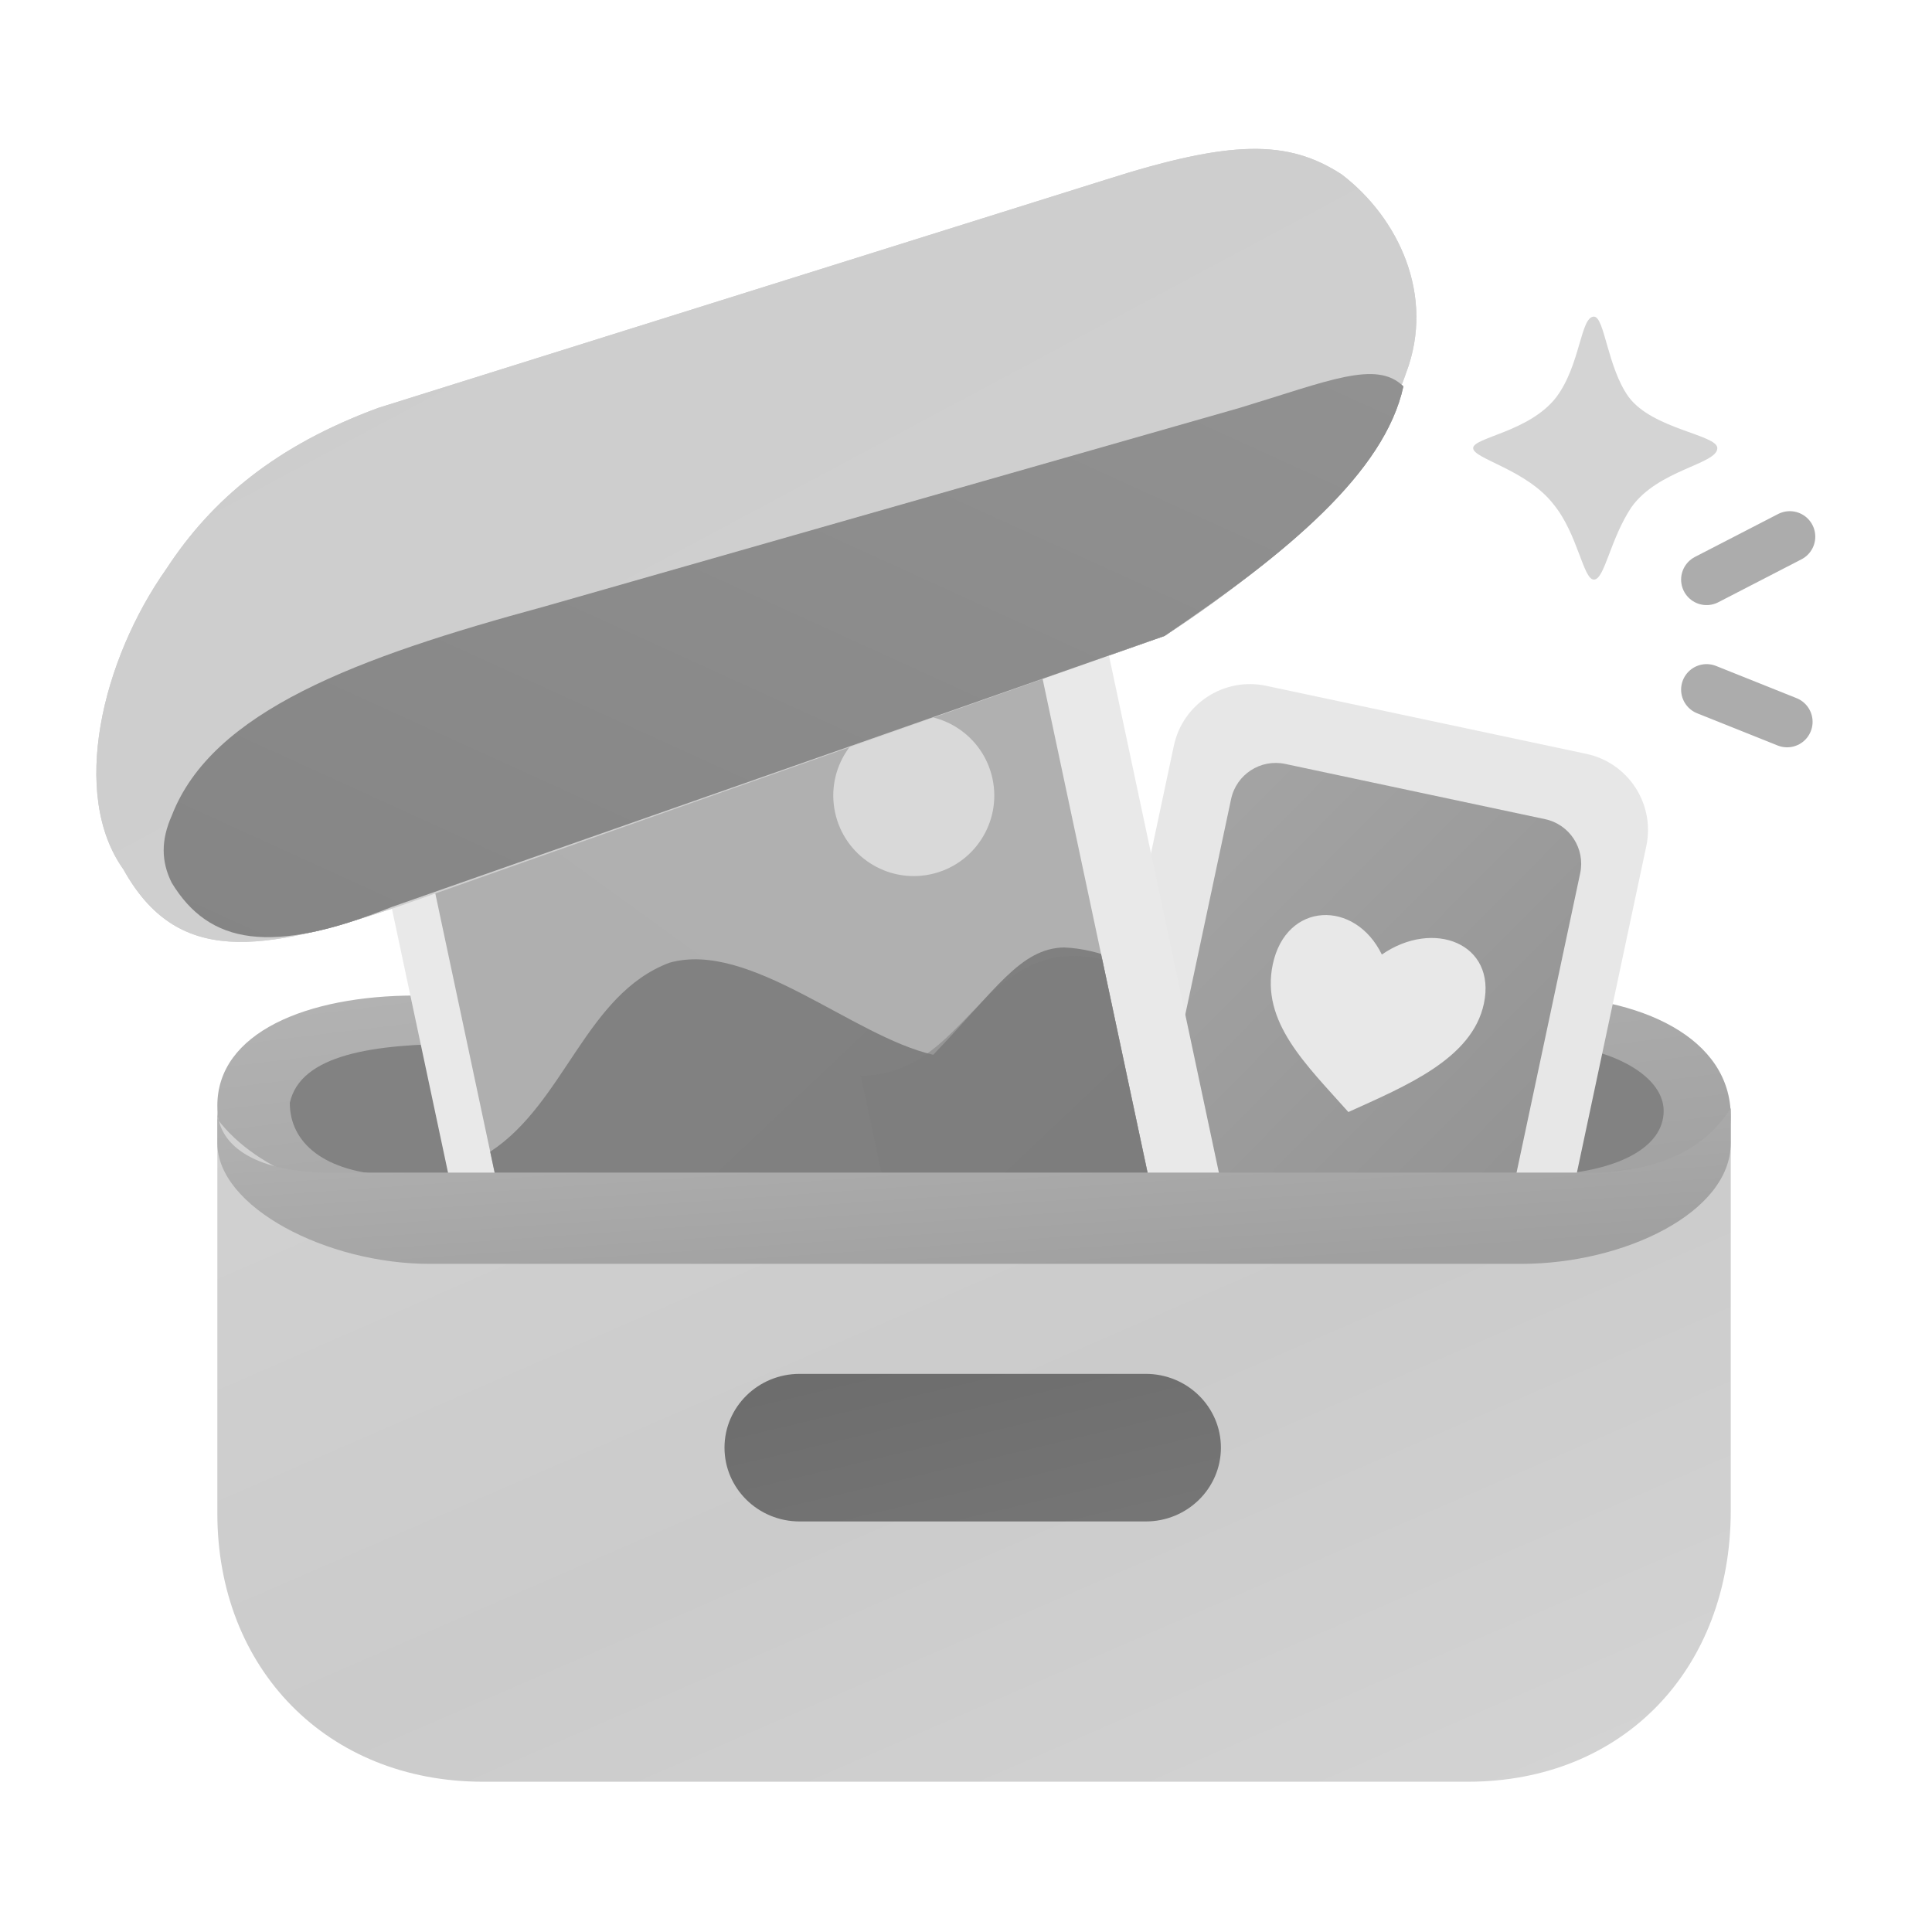
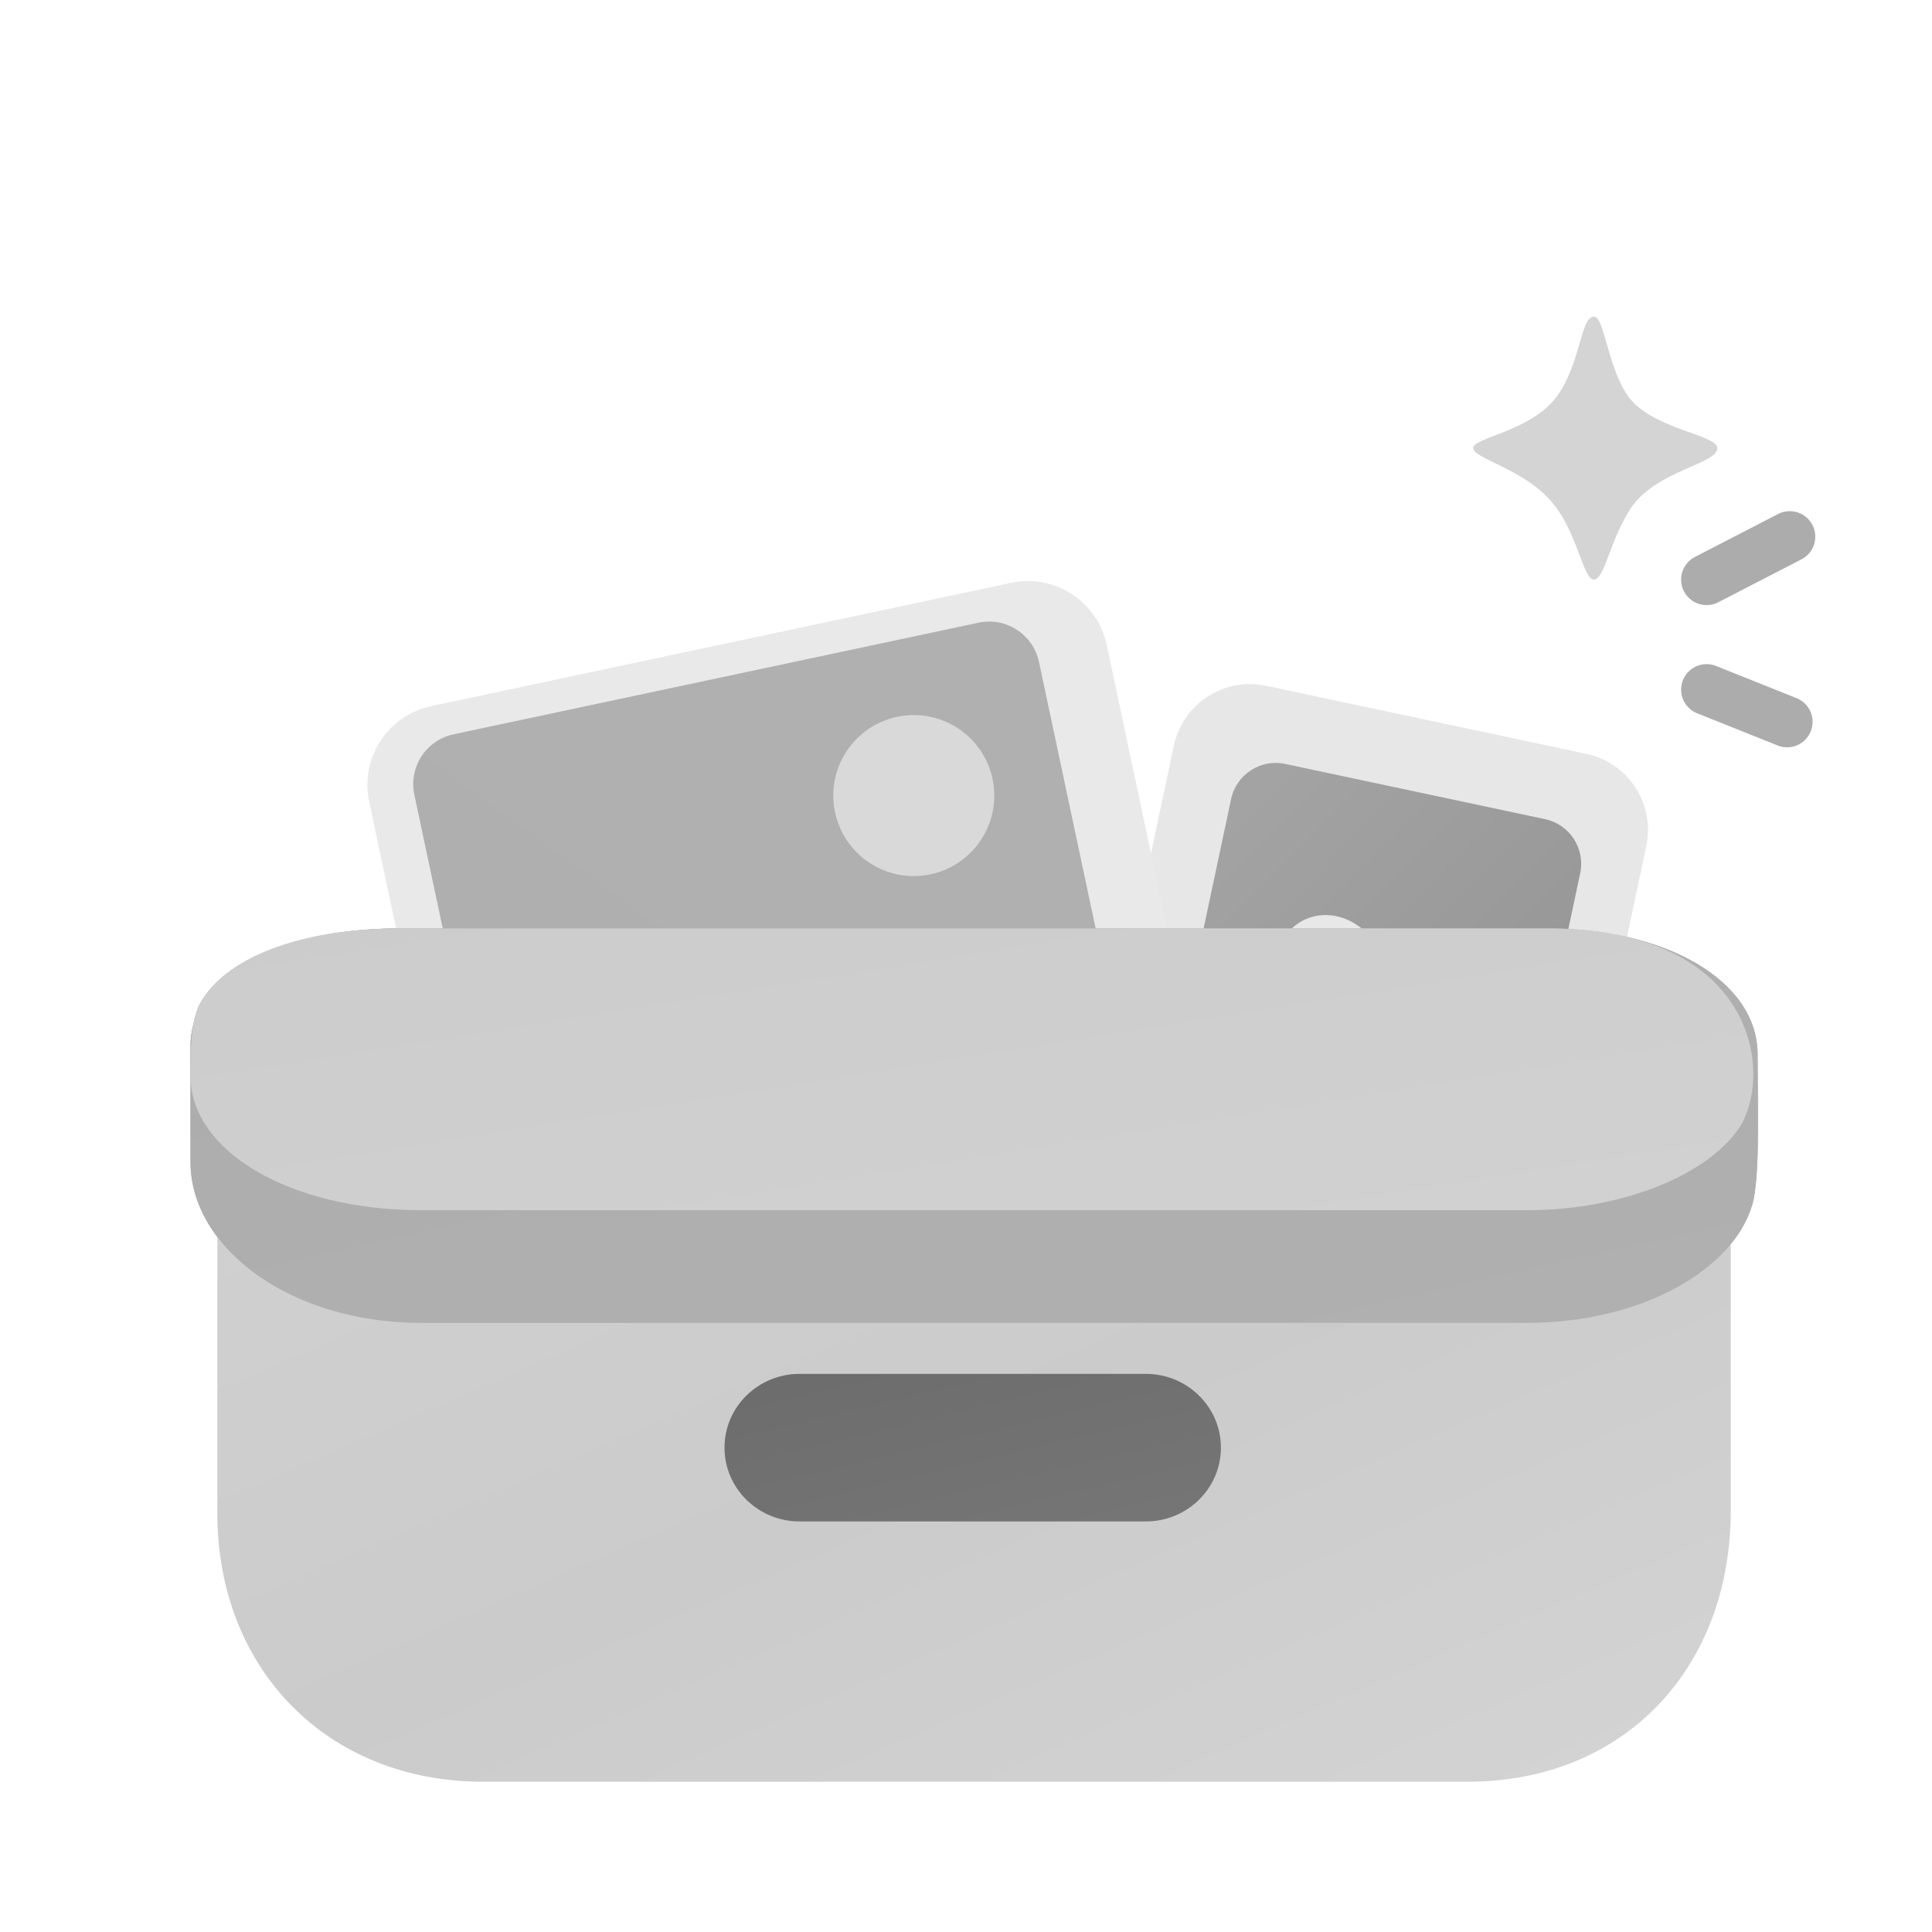
<svg xmlns="http://www.w3.org/2000/svg" viewBox="260 155 720 720" role="img" aria-label="Schuhkarton lädt">
  <defs>
    <linearGradient id="sk-lidTop" x1="0" y1="0" x2="0.9" y2="1">
      <stop stop-color="#cccccc" />
      <stop offset="1" stop-color="#d1d1d1" />
    </linearGradient>
    <linearGradient id="sk-lidInside" x1="0" y1="1" x2="1" y2="0">
      <stop stop-color="#858585" />
      <stop offset="1" stop-color="#919191" />
    </linearGradient>
    <linearGradient id="sk-rim" x1="0" y1="0" x2="0.7" y2="1">
      <stop stop-color="#b3b3b3" />
      <stop offset="1" stop-color="#a0a0a0" />
    </linearGradient>
    <linearGradient id="sk-box" x1="0" y1="0" x2="1" y2="1">
      <stop stop-color="#d1d1d1" />
      <stop offset="0.5" stop-color="#cbcbcb" />
      <stop offset="1" stop-color="#d4d4d4" />
    </linearGradient>
    <linearGradient id="sk-slot" x1="0" y1="0" x2="0.8" y2="1">
      <stop stop-color="#6c6c6c" />
      <stop offset="1" stop-color="#757575" />
    </linearGradient>
    <linearGradient id="sk-sky" x1="0" y1="1" x2="1" y2="0">
      <stop stop-color="#afafaf" />
      <stop offset="1" stop-color="#b0b0b0" />
    </linearGradient>
    <linearGradient id="sk-mountains" x1="0" y1="0" x2="1" y2="1">
      <stop stop-color="#828282" />
      <stop offset="1" stop-color="#7e7e7e" />
    </linearGradient>
    <linearGradient id="sk-heartBg" x1="0" y1="0" x2="1" y2="1">
      <stop stop-color="#a4a4a4" />
      <stop offset="1" stop-color="#909090" />
    </linearGradient>
    <clipPath id="sk-scene">
      <rect x="429" y="405" width="238" height="260" rx="19" />
    </clipPath>
    <clipPath id="sk-inbox">
      <rect x="260" y="155" width="720" height="640" />
    </clipPath>
  </defs>
  <style>
-     .lid, .p1, .p2, .star, .rays { transform-box: fill-box; transform-origin: center; animation: 3.2s infinite both; }
-     .lid { animation-name: sk-lid; }
-     .lid-front { animation-name: sk-lid, sk-front; }
+     .p1, .p2, .star, .rays { transform-box: fill-box; transform-origin: center; animation: 3.2s infinite both; }
    .p1 { animation-name: sk-p1; }
    .p2 { animation-name: sk-p2; }
    .star { animation-name: sk-star; }
    .rays { animation-name: sk-rays; }
-     @keyframes sk-lid {
-       0%, 4% { transform: translate(82px, 172px) rotate(17.5deg) scale(1.13, 1); animation-timing-function: cubic-bezier(.2, .8, .3, 1.15); }
-       16%, 30% { transform: none; animation-timing-function: cubic-bezier(.5, 0, .4, 1); }
-       68%, 100% { transform: translate(82px, 172px) rotate(17.5deg) scale(1.13, 1); }
-     }
-     @keyframes sk-front { 0%, 6% { opacity: 1; } 7%, 62% { opacity: 0; } 63%, 100% { opacity: 1; } }
+     .lid-still { display: none; }
    @keyframes sk-p1 {
-       0%, 7% { transform: translateY(260px); animation-timing-function: cubic-bezier(.2, .8, .3, 1.2); }
-       20%, 36% { transform: none; animation-timing-function: ease-in; }
-       60%, 100% { transform: translateY(260px); }
+       0%, 9% { transform: translateY(260px); animation-timing-function: cubic-bezier(.2, .8, .3, 1.2); }
+       21%, 36% { transform: none; animation-timing-function: ease-in; }
+       56%, 100% { transform: translateY(260px); }
    }
    @keyframes sk-p2 {
-       0%, 10% { transform: translateY(240px); animation-timing-function: cubic-bezier(.2, .8, .3, 1.25); }
-       23%, 33% { transform: none; animation-timing-function: ease-in; }
-       57%, 100% { transform: translateY(240px); }
+       0%, 11% { transform: translateY(240px); animation-timing-function: cubic-bezier(.2, .8, .3, 1.25); }
+       24%, 33% { transform: none; animation-timing-function: ease-in; }
+       53%, 100% { transform: translateY(240px); }
    }
    @keyframes sk-star {
      0%, 17% { transform: scale(0) rotate(-90deg); opacity: 0; animation-timing-function: cubic-bezier(.2, .8, .3, 1.4); }
      26%, 34% { transform: none; opacity: 1; }
      44%, 100% { transform: scale(0) rotate(45deg); opacity: 0; }
    }
    @keyframes sk-rays {
      0%, 22% { transform: scale(.2); opacity: 0; animation-timing-function: ease-out; }
      29%, 34% { transform: none; opacity: 1; }
      42%, 100% { transform: scale(.2); opacity: 0; }
    }
-     @media (prefers-reduced-motion: reduce) { .lid, .p1, .p2, .star, .rays { animation: none; } .lid-front { display: none; } }
+     @media (prefers-reduced-motion: reduce) {
+       .p1, .p2, .star, .rays { animation: none; }
+       .lid-move { display: none; }
+       .lid-still { display: inline; }
+     }
  </style>
-   <g class="lid">
+   <g class="lid-still">
    <path fill="url(#sk-lidTop)" d="M306 479C286 451 298 401 322 367C339 341 363 321 401 307L672 222C719 207 740 207 760 220C781 236 795 265 784 294C773 326 745 359 694 392L408 493C357 510 326 515 306 479Z" />
    <path fill="url(#sk-lidInside)" d="M324 459C339 420 393 400 463 381L722 307C755 297 773 289 783 299C776 331 740 361 694 392L406 493C361 511 338 507 324 484C320 476 320 468 324 459Z" />
+   </g>
+   <g class="lid-move">
+     <g>
+       <animate attributeName="display" dur="3.2s" repeatCount="indefinite" calcMode="discrete" keyTimes="0;0.1;0.52" values="none;inline;none" />
+       <g id="sk-lidMove">
+         <path fill="url(#sk-lidTop)" d="M331 545C331 560 331 574 331 588C331 620 368 648 417 648C554.3 648 691.7 648 829 648C872 648 906 628 913 604C916 594 915 566 915 548C915 520 880 501 837 501C694.3 501 551.7 501 409 501C366 501 331 517 331 545Z">
+           <animate attributeName="d" dur="3.2s" repeatCount="indefinite" calcMode="spline" keyTimes="0;0.04;0.1;0.19;0.31;0.52;0.66;1" keySplines="0 0 1 1;.4 0 1 .8;0 .3 .3 1;0 0 1 1;.45 0 .8 .55;.2 .45 .4 1;0 0 1 1" values="M331 545C331 560 331 574 331 588C331 620 368 648 417 648C554.3 648 691.7 648 829 648C872 648 906 628 913 604C916 594 915 566 915 548C915 520 880 501 837 501C694.3 501 551.7 501 409 501C366 501 331 517 331 545Z;M331 545C331 560 331 574 331 588C331 620 368 648 417 648C554.3 648 691.7 648 829 648C872 648 906 628 913 604C916 594 915 566 915 548C915 520 880 501 837 501C694.3 501 551.7 501 409 501C366 501 331 517 331 545Z;M331 503.6C331 505.4 331 507.1 331 508.8C331 512.6 368 516 417 516C554.3 516 691.7 516 829 516C872 516 906 513.6 913 510.7C916 509.5 915 506.2 915 504C915 500.6 880 498.4 837 498.4C694.3 498.4 551.7 498.4 409 498.4C366 498.4 331 500.3 331 503.6Z;M306 479C286 451 298 401 322 367C339 341 363 321 401 307C491.3 278.7 581.7 250.3 672 222C719 207 740 207 760 220C781 236 795 265 784 294C773 326 745 359 694 392C598.7 425.7 503.3 459.3 408 493C357 510 326 515 306 479Z;M306 479C286 451 298 401 322 367C339 341 363 321 401 307C491.3 278.7 581.7 250.3 672 222C719 207 740 207 760 220C781 236 795 265 784 294C773 326 745 359 694 392C598.7 425.7 503.3 459.3 408 493C357 510 326 515 306 479Z;M331 503.6C331 505.4 331 507.1 331 508.8C331 512.6 368 516 417 516C554.3 516 691.7 516 829 516C872 516 906 513.6 913 510.7C916 509.5 915 506.2 915 504C915 500.6 880 498.4 837 498.4C694.3 498.4 551.7 498.4 409 498.4C366 498.4 331 500.3 331 503.6Z;M331 545C331 560 331 574 331 588C331 620 368 648 417 648C554.3 648 691.7 648 829 648C872 648 906 628 913 604C916 594 915 566 915 548C915 520 880 501 837 501C694.3 501 551.7 501 409 501C366 501 331 517 331 545Z;M331 545C331 560 331 574 331 588C331 620 368 648 417 648C554.3 648 691.7 648 829 648C872 648 906 628 913 604C916 594 915 566 915 548C915 520 880 501 837 501C694.3 501 551.7 501 409 501C366 501 331 517 331 545Z" />
+         </path>
+         <path fill="#000" opacity=".16" d="M331 545C331 560 331 574 331 588C331 620 368 648 417 648C554.3 648 691.7 648 829 648C872 648 906 628 913 604C916 594 915 566 915 548C915 520 880 501 837 501C694.3 501 551.7 501 409 501C366 501 331 517 331 545Z">
+           <animate attributeName="d" dur="3.2s" repeatCount="indefinite" calcMode="spline" keyTimes="0;0.04;0.1;0.19;0.31;0.52;0.66;1" keySplines="0 0 1 1;.4 0 1 .8;0 .3 .3 1;0 0 1 1;.45 0 .8 .55;.2 .45 .4 1;0 0 1 1" values="M331 545C331 560 331 574 331 588C331 620 368 648 417 648C554.3 648 691.7 648 829 648C872 648 906 628 913 604C916 594 915 566 915 548C915 520 880 501 837 501C694.3 501 551.7 501 409 501C366 501 331 517 331 545Z;M331 545C331 560 331 574 331 588C331 620 368 648 417 648C554.3 648 691.7 648 829 648C872 648 906 628 913 604C916 594 915 566 915 548C915 520 880 501 837 501C694.3 501 551.7 501 409 501C366 501 331 517 331 545Z;M331 503.6C331 505.4 331 507.1 331 508.8C331 512.6 368 516 417 516C554.3 516 691.7 516 829 516C872 516 906 513.6 913 510.7C916 509.5 915 506.2 915 504C915 500.6 880 498.4 837 498.4C694.3 498.4 551.7 498.4 409 498.4C366 498.4 331 500.3 331 503.6Z;M306 479C286 451 298 401 322 367C339 341 363 321 401 307C491.3 278.7 581.7 250.3 672 222C719 207 740 207 760 220C781 236 795 265 784 294C773 326 745 359 694 392C598.7 425.7 503.3 459.3 408 493C357 510 326 515 306 479Z;M306 479C286 451 298 401 322 367C339 341 363 321 401 307C491.3 278.7 581.7 250.3 672 222C719 207 740 207 760 220C781 236 795 265 784 294C773 326 745 359 694 392C598.7 425.7 503.3 459.3 408 493C357 510 326 515 306 479Z;M331 503.6C331 505.4 331 507.1 331 508.8C331 512.6 368 516 417 516C554.3 516 691.7 516 829 516C872 516 906 513.6 913 510.7C916 509.5 915 506.2 915 504C915 500.6 880 498.4 837 498.4C694.3 498.4 551.7 498.4 409 498.4C366 498.4 331 500.3 331 503.6Z;M331 545C331 560 331 574 331 588C331 620 368 648 417 648C554.3 648 691.7 648 829 648C872 648 906 628 913 604C916 594 915 566 915 548C915 520 880 501 837 501C694.3 501 551.7 501 409 501C366 501 331 517 331 545Z;M331 545C331 560 331 574 331 588C331 620 368 648 417 648C554.3 648 691.7 648 829 648C872 648 906 628 913 604C916 594 915 566 915 548C915 520 880 501 837 501C694.3 501 551.7 501 409 501C366 501 331 517 331 545Z" />
+           <animate attributeName="opacity" dur="3.2s" repeatCount="indefinite" keyTimes="0;0.1;0.19;0.31;0.52;1" values=".16;.16;0;0;.16;.16" />
+         </path>
+         <path fill="url(#sk-lidTop)" d="M331 556C331 584 368 606 417 606C554.3 606 691.7 606 829 606C866 606 898 592 909 574C921 552 912 501 837 501C694.3 501 551.7 501 409 501C372 501 343 512 334 530C331 537 331 547 331 556Z">
+           <animate attributeName="d" dur="3.2s" repeatCount="indefinite" calcMode="spline" keyTimes="0;0.04;0.1;0.19;0.31;0.52;0.66;1" keySplines="0 0 1 1;.4 0 1 .8;0 .3 .3 1;0 0 1 1;.45 0 .8 .55;.2 .45 .4 1;0 0 1 1" values="M331 556C331 584 368 606 417 606C554.3 606 691.7 606 829 606C866 606 898 592 909 574C921 552 912 501 837 501C694.3 501 551.7 501 409 501C372 501 343 512 334 530C331 537 331 547 331 556Z;M331 556C331 584 368 606 417 606C554.3 606 691.7 606 829 606C866 606 898 592 909 574C921 552 912 501 837 501C694.3 501 551.7 501 409 501C372 501 343 512 334 530C331 537 331 547 331 556Z;M331 499.7C331 500.6 368 501.2 417 501.2C554.3 501.2 691.7 501.2 829 501.2C866 501.2 898 500.8 909 500.3C921 499.6 912 498.1 837 498.1C694.3 498.1 551.7 498.1 409 498.1C372 498.1 343 498.4 334 499C331 499.2 331 499.5 331 499.7Z;M324 459C339 420 393 400 463 381C549.3 356.3 635.7 331.7 722 307C755 297 773 289 783 299C776 331 740 361 694 392C598 425.7 502 459.3 406 493C361 511 338 507 324 484C320 476 320 468 324 459Z;M324 459C339 420 393 400 463 381C549.3 356.3 635.7 331.7 722 307C755 297 773 289 783 299C776 331 740 361 694 392C598 425.7 502 459.3 406 493C361 511 338 507 324 484C320 476 320 468 324 459Z;M331 499.7C331 500.6 368 501.2 417 501.2C554.3 501.2 691.7 501.2 829 501.2C866 501.2 898 500.8 909 500.3C921 499.6 912 498.1 837 498.1C694.3 498.1 551.7 498.1 409 498.1C372 498.1 343 498.4 334 499C331 499.2 331 499.5 331 499.7Z;M331 556C331 584 368 606 417 606C554.3 606 691.7 606 829 606C866 606 898 592 909 574C921 552 912 501 837 501C694.3 501 551.7 501 409 501C372 501 343 512 334 530C331 537 331 547 331 556Z;M331 556C331 584 368 606 417 606C554.3 606 691.7 606 829 606C866 606 898 592 909 574C921 552 912 501 837 501C694.3 501 551.7 501 409 501C372 501 343 512 334 530C331 537 331 547 331 556Z" />
+           <animate attributeName="visibility" dur="3.2s" repeatCount="indefinite" calcMode="discrete" keyTimes="0;0.1;0.52" values="visible;hidden;visible" />
+         </path>
+         <path fill="url(#sk-lidInside)" d="M331 556C331 584 368 606 417 606C554.3 606 691.7 606 829 606C866 606 898 592 909 574C921 552 912 501 837 501C694.3 501 551.7 501 409 501C372 501 343 512 334 530C331 537 331 547 331 556Z" visibility="hidden">
+           <animate attributeName="d" dur="3.2s" repeatCount="indefinite" calcMode="spline" keyTimes="0;0.04;0.1;0.19;0.31;0.52;0.66;1" keySplines="0 0 1 1;.4 0 1 .8;0 .3 .3 1;0 0 1 1;.45 0 .8 .55;.2 .45 .4 1;0 0 1 1" values="M331 556C331 584 368 606 417 606C554.3 606 691.7 606 829 606C866 606 898 592 909 574C921 552 912 501 837 501C694.3 501 551.7 501 409 501C372 501 343 512 334 530C331 537 331 547 331 556Z;M331 556C331 584 368 606 417 606C554.3 606 691.7 606 829 606C866 606 898 592 909 574C921 552 912 501 837 501C694.3 501 551.7 501 409 501C372 501 343 512 334 530C331 537 331 547 331 556Z;M331 499.7C331 500.6 368 501.2 417 501.2C554.3 501.2 691.7 501.2 829 501.2C866 501.2 898 500.8 909 500.3C921 499.6 912 498.1 837 498.1C694.3 498.1 551.7 498.1 409 498.1C372 498.1 343 498.4 334 499C331 499.2 331 499.5 331 499.7Z;M324 459C339 420 393 400 463 381C549.3 356.3 635.7 331.7 722 307C755 297 773 289 783 299C776 331 740 361 694 392C598 425.7 502 459.3 406 493C361 511 338 507 324 484C320 476 320 468 324 459Z;M324 459C339 420 393 400 463 381C549.3 356.3 635.7 331.7 722 307C755 297 773 289 783 299C776 331 740 361 694 392C598 425.7 502 459.3 406 493C361 511 338 507 324 484C320 476 320 468 324 459Z;M331 499.7C331 500.6 368 501.2 417 501.2C554.3 501.2 691.7 501.2 829 501.2C866 501.2 898 500.8 909 500.3C921 499.6 912 498.1 837 498.1C694.3 498.1 551.7 498.1 409 498.1C372 498.1 343 498.4 334 499C331 499.2 331 499.5 331 499.7Z;M331 556C331 584 368 606 417 606C554.3 606 691.7 606 829 606C866 606 898 592 909 574C921 552 912 501 837 501C694.3 501 551.7 501 409 501C372 501 343 512 334 530C331 537 331 547 331 556Z;M331 556C331 584 368 606 417 606C554.3 606 691.7 606 829 606C866 606 898 592 909 574C921 552 912 501 837 501C694.3 501 551.7 501 409 501C372 501 343 512 334 530C331 537 331 547 331 556Z" />
+           <animate attributeName="visibility" dur="3.2s" repeatCount="indefinite" calcMode="discrete" keyTimes="0;0.1;0.52" values="hidden;visible;hidden" />
+         </path>
+       </g>
+     </g>
  </g>
  <path fill="url(#sk-rim)" d="M341 567C341 540 374 526 415 526H831C872 526 905 542 905 571C905 598 870 626 823 626H423C376 626 341 599 341 567Z" />
  <path fill="#828282" d="M368 566C372 548 399 544 432 544H833C858 544 880 555 880 569C880 583 862 592 835 593H406C381 592 368 581 368 566Z" />
  <g clip-path="url(#sk-inbox)">
    <g class="p2">
      <g transform="rotate(12 771 515)">
        <rect x="682" y="421" width="180" height="255" rx="29" fill="#e7e7e7" />
        <rect x="707" y="448" width="133" height="208" rx="17" fill="url(#sk-heartBg)" />
        <path fill="#e8e8e8" d="M774 510C760 492 735 498 735 522C735 544 755 556 774 570C793 556 815 541 815 520C815 497 790 493 774 510Z" />
      </g>
    </g>
    <g class="p1">
      <g transform="rotate(-12 551 507)">
        <rect x="412" y="393" width="281" height="307" rx="30" fill="#e9e9e9" />
        <g clip-path="url(#sk-scene)">
          <rect x="429" y="405" width="238" height="260" rx="19" fill="url(#sk-sky)" />
          <circle cx="611" cy="463" r="30" fill="#d9d9d9" />
          <path fill="url(#sk-mountains)" d="M429 560C460 548 476 510 509 505C540 503 570 546 598 559C626 540 638 527 654 530C681 537 696 564 712 572L712 678H429Z" />
          <path fill="#7c7c7c" opacity="0.5" d="M570 561C604 568 619 532 651 533C678 535 699 564 712 576V678H570Z" />
        </g>
      </g>
    </g>
  </g>
  <path fill="url(#sk-box)" d="M341 572C356 592 388 603 419 603H827C862 603 891 589 905 572V718C905 777 865 819 807 819H440C382 819 341 777 341 719Z" />
  <path fill="url(#sk-rim)" d="M341 568C341 583 357 592 383 592H855C881 591 896 582 905 568V581C905 607 865 626 827 626H420C382 626 341 605 341 581Z" />
  <rect x="530" y="667" width="185" height="55" rx="28" fill="url(#sk-slot)" />
  <path class="star" fill="#d4d4d4" d="M854 273C858 273 859 292 867 303C876 315 900 317 900 322C900 328 878 330 868 344C860 356 858 371 854 371C850 371 848 354 839 343C829 330 809 326 809 322C809 318 830 316 840 303C849 291 849 273 854 273Z" />
  <path class="rays" d="M896 371L927 355M896 412L926 424" fill="none" stroke="#acacac" stroke-width="19" stroke-linecap="round" />
-   <g class="lid lid-front">
-     <path fill="url(#sk-lidTop)" d="M306 479C286 451 298 401 322 367C339 341 363 321 401 307L672 222C719 207 740 207 760 220C781 236 795 265 784 294C773 326 745 359 694 392L408 493C357 510 326 515 306 479Z" />
-     <path fill="url(#sk-lidInside)" d="M324 459C339 420 393 400 463 381L722 307C755 297 773 289 783 299C776 331 740 361 694 392L406 493C361 511 338 507 324 484C320 476 320 468 324 459Z" />
+   <g class="lid-move">
+     <g>
+       <animate attributeName="display" dur="3.2s" repeatCount="indefinite" calcMode="discrete" keyTimes="0;0.1;0.52" values="inline;none;inline" />
+       <use href="#sk-lidMove" />
+     </g>
  </g>
</svg>
